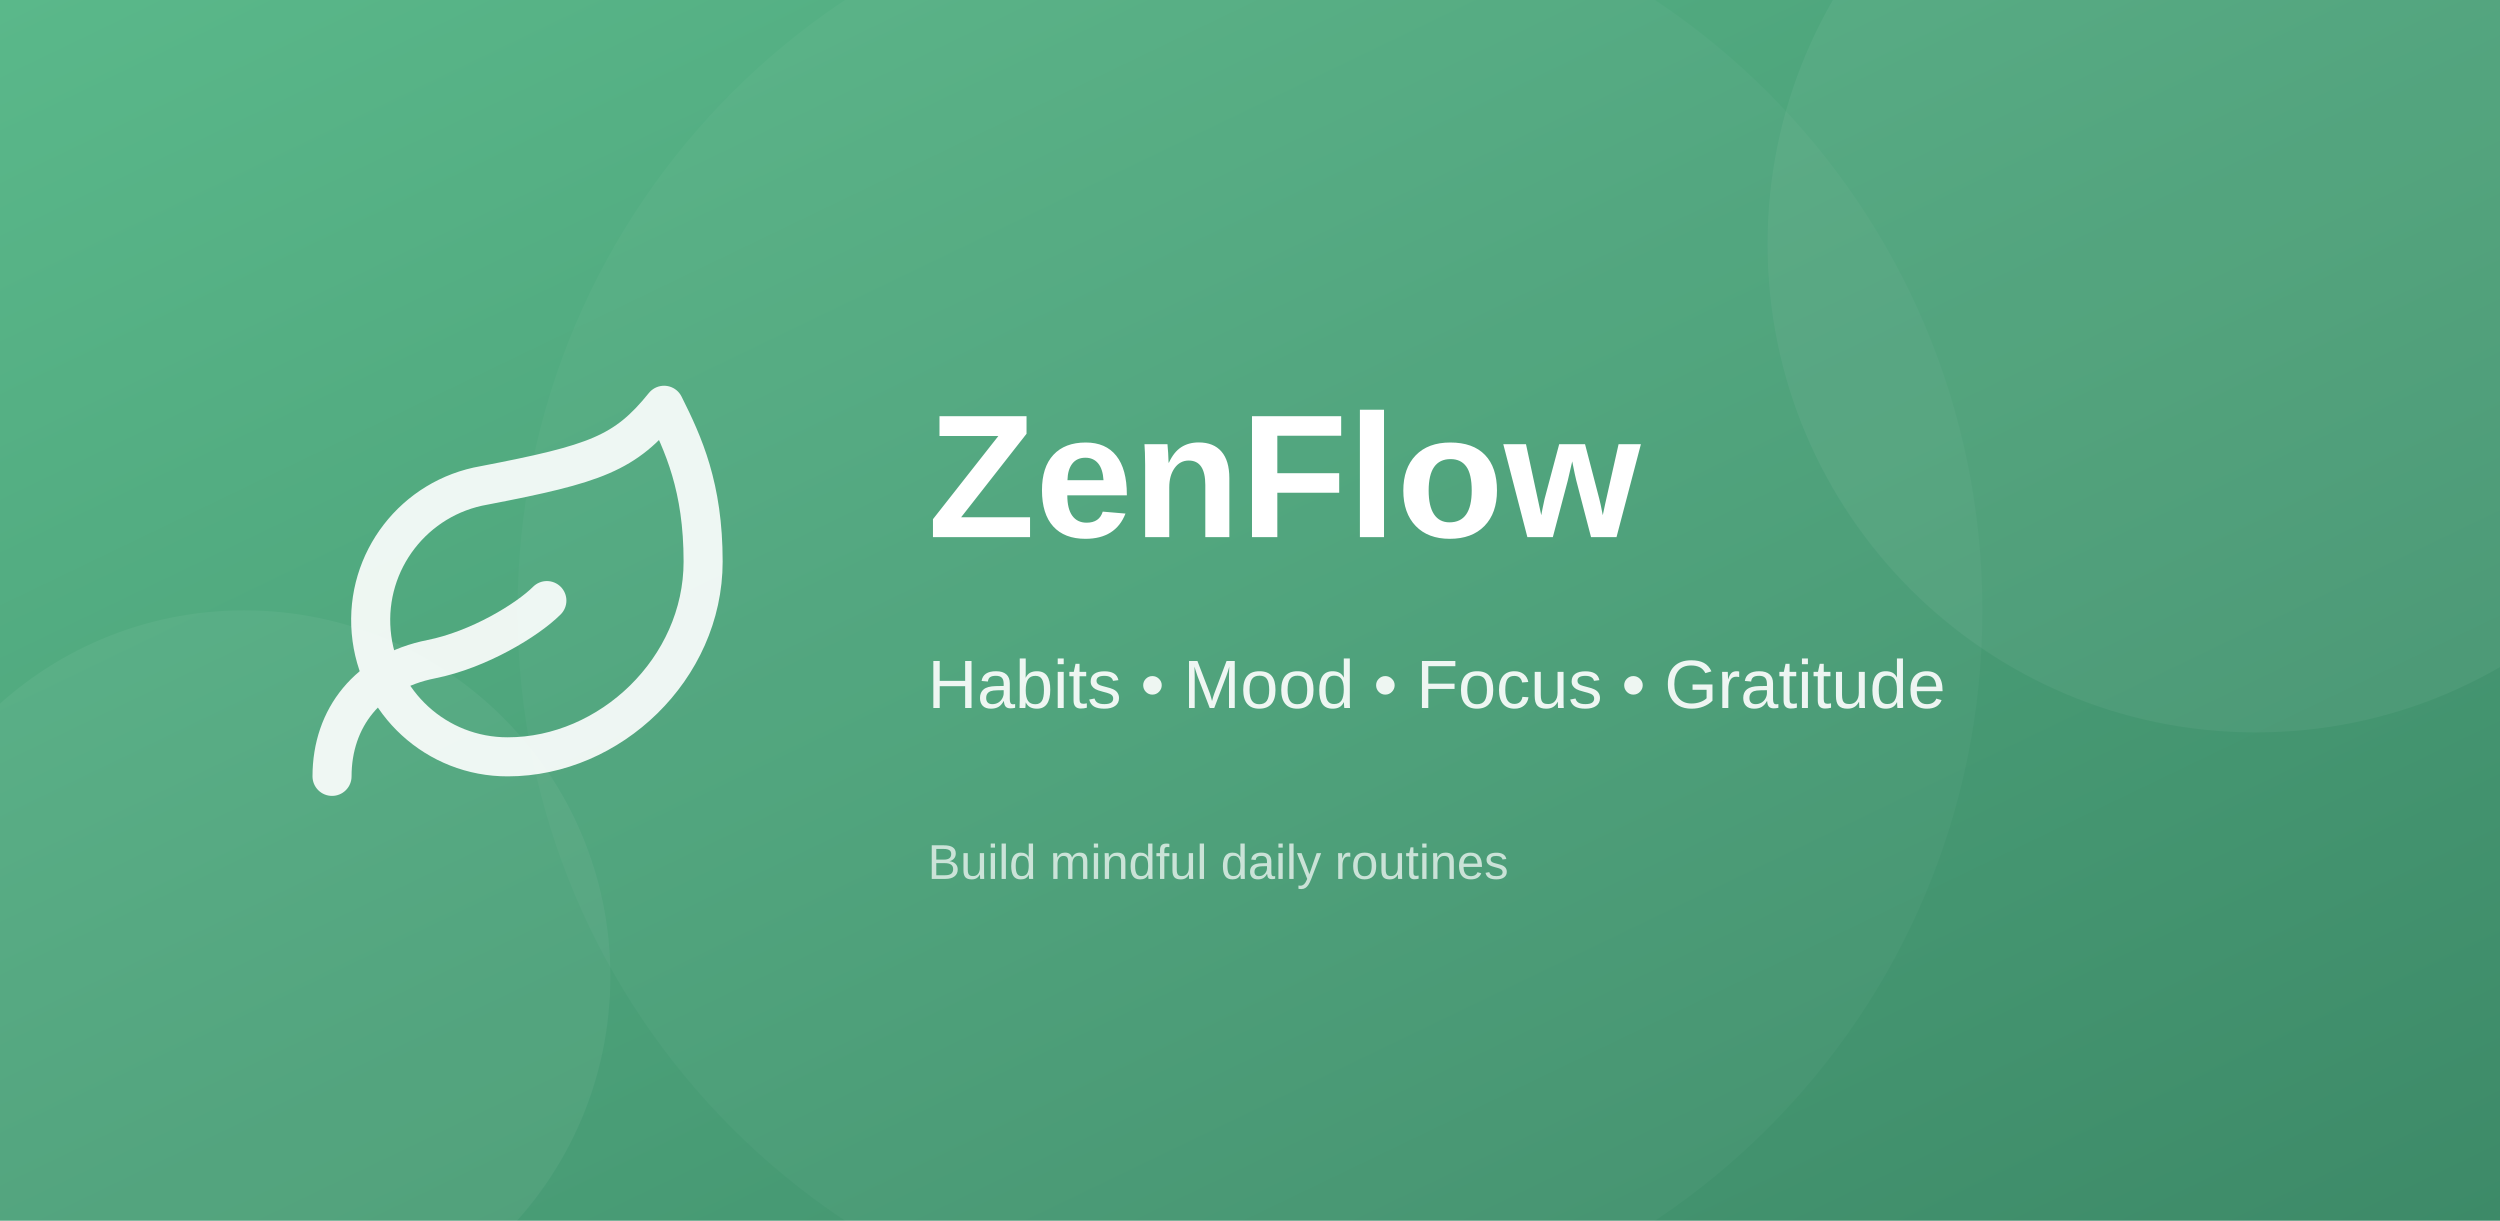
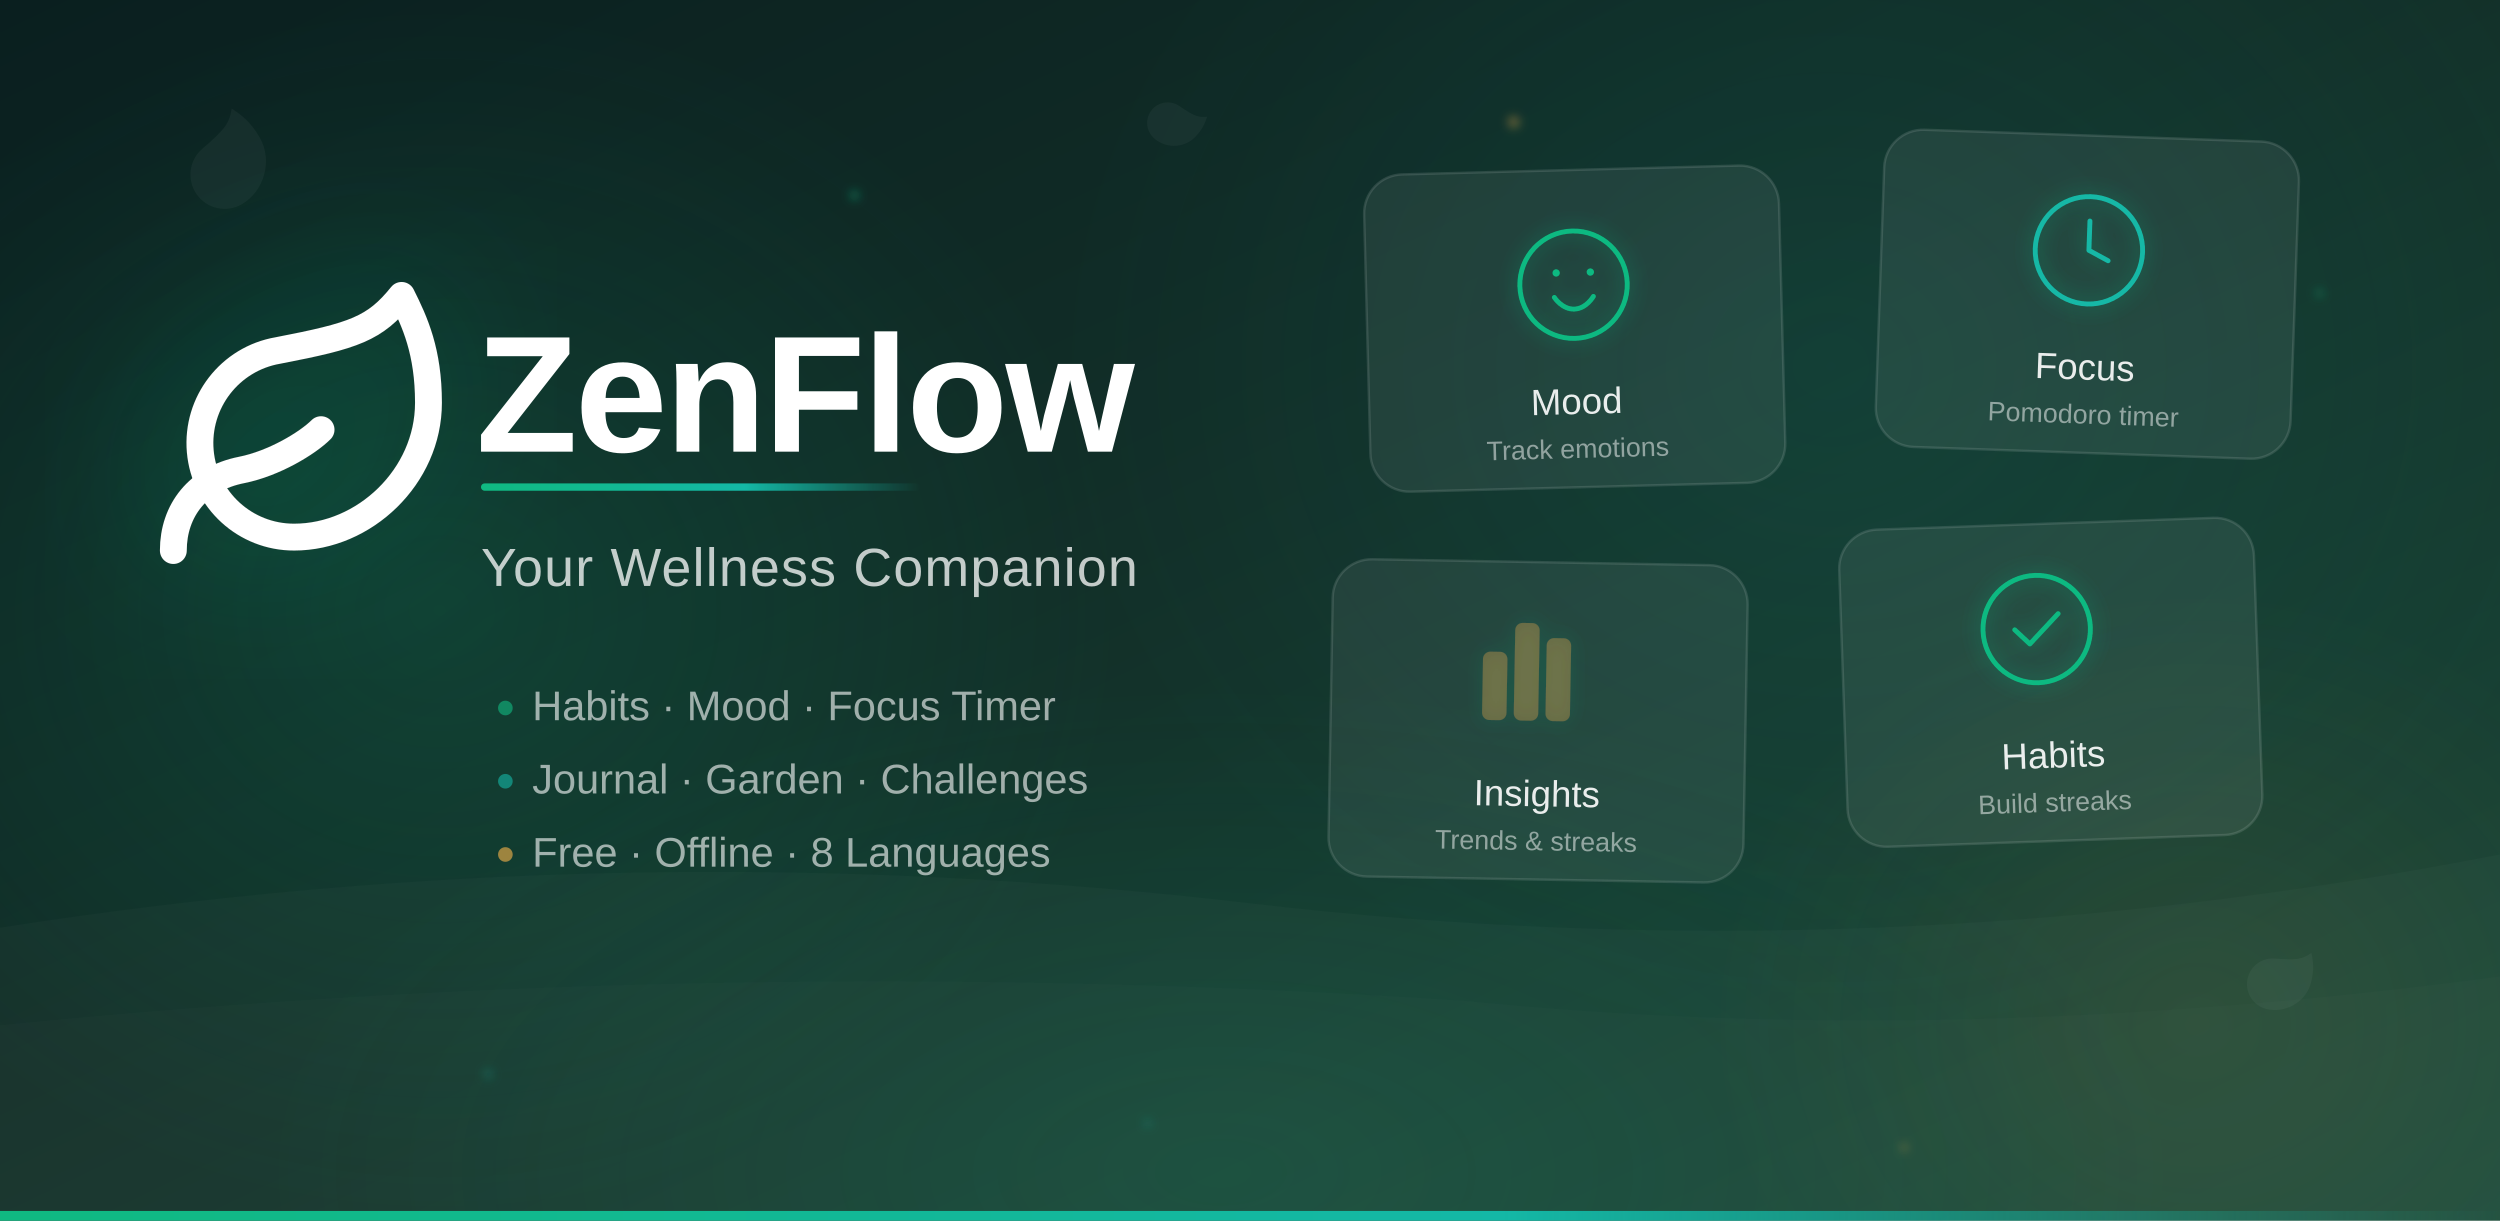
- <svg xmlns="http://www.w3.org/2000/svg" viewBox="0 0 1024 500">
+ <svg xmlns="http://www.w3.org/2000/svg" viewBox="0 0 1024 500" width="1024" height="500">
  <defs>
    <linearGradient id="bgGrad" x1="0%" y1="0%" x2="100%" y2="100%">
-       <stop offset="0%" style="stop-color:#5ab88a;stop-opacity:1" />
-       <stop offset="100%" style="stop-color:#3d8a68;stop-opacity:1" />
+       <stop offset="0%" stop-color="#0a1f1f" />
+       <stop offset="45%" stop-color="#122f28" />
+       <stop offset="100%" stop-color="#1a4a3a" />
    </linearGradient>
+     <linearGradient id="accentLine" x1="0%" y1="0%" x2="100%" y2="0%">
+       <stop offset="0%" stop-color="#10b981" />
+       <stop offset="60%" stop-color="#14b8a6" />
+       <stop offset="100%" stop-color="#14b8a6" stop-opacity="0" />
+     </linearGradient>
+     <radialGradient id="orb1" cx="50%" cy="50%" r="50%">
+       <stop offset="0%" stop-color="#10b981" stop-opacity="0.15" />
+       <stop offset="100%" stop-color="#10b981" stop-opacity="0" />
+     </radialGradient>
+     <radialGradient id="orb2" cx="50%" cy="50%" r="50%">
+       <stop offset="0%" stop-color="#14b8a6" stop-opacity="0.1" />
+       <stop offset="100%" stop-color="#14b8a6" stop-opacity="0" />
+     </radialGradient>
+     <radialGradient id="orb3" cx="50%" cy="50%" r="50%">
+       <stop offset="0%" stop-color="#fab44a" stop-opacity="0.08" />
+       <stop offset="100%" stop-color="#fab44a" stop-opacity="0" />
+     </radialGradient>
+     <radialGradient id="orbGreen" cx="50%" cy="50%" r="50%">
+       <stop offset="0%" stop-color="#10b981" stop-opacity="0.12" />
+       <stop offset="100%" stop-color="#10b981" stop-opacity="0" />
+     </radialGradient>
+     <filter id="cardGlow" x="-50%" y="-50%" width="200%" height="200%">
+       <feGaussianBlur in="SourceGraphic" stdDeviation="8" result="blur" />
+       <feComposite in="SourceGraphic" in2="blur" operator="over" />
+     </filter>
+     <filter id="iconGlow" x="-50%" y="-50%" width="200%" height="200%">
+       <feGaussianBlur in="SourceAlpha" stdDeviation="4" result="blur" />
+       <feFlood flood-color="#10b981" flood-opacity="0.5" result="color" />
+       <feComposite in="color" in2="blur" operator="in" result="shadow" />
+       <feMerge>
+         <feMergeNode in="shadow" />
+         <feMergeNode in="SourceGraphic" />
+       </feMerge>
+     </filter>
+     <filter id="leafGlow" x="-50%" y="-50%" width="200%" height="200%">
+       <feGaussianBlur in="SourceAlpha" stdDeviation="6" result="blur" />
+       <feFlood flood-color="#10b981" flood-opacity="0.4" result="color" />
+       <feComposite in="color" in2="blur" operator="in" result="shadow" />
+       <feMerge>
+         <feMergeNode in="shadow" />
+         <feMergeNode in="SourceGraphic" />
+       </feMerge>
+     </filter>
+     <filter id="sparkle" x="-100%" y="-100%" width="300%" height="300%">
+       <feGaussianBlur in="SourceGraphic" stdDeviation="2" />
+     </filter>
  </defs>
  <rect width="1024" height="500" fill="url(#bgGrad)" />
-   <circle cx="100" cy="400" r="150" fill="white" opacity="0.05" />
-   <circle cx="924" cy="100" r="200" fill="white" opacity="0.05" />
-   <circle cx="512" cy="250" r="300" fill="white" opacity="0.03" />
-   <g transform="translate(120, 150) scale(8)" fill="none" stroke="white" stroke-width="2" stroke-linecap="round" stroke-linejoin="round" opacity="0.9">
+   <ellipse cx="180" cy="250" rx="280" ry="250" fill="url(#orb1)" />
+   <ellipse cx="750" cy="150" rx="320" ry="280" fill="url(#orb2)" />
+   <ellipse cx="900" cy="420" rx="200" ry="180" fill="url(#orb3)" />
+   <ellipse cx="500" cy="480" rx="400" ry="200" fill="url(#orbGreen)" />
+   <path d="M0 380 Q256 340 512 370 Q768 400 1024 350 L1024 500 L0 500 Z" fill="rgba(255,255,255,0.02)" />
+   <path d="M0 420 Q300 390 600 410 Q800 430 1024 400 L1024 500 L0 500 Z" fill="rgba(255,255,255,0.015)" />
+   <g opacity="0.04" fill="white">
+     <path transform="translate(60, 60) scale(2) rotate(-30)" d="M11 20A7 7 0 0 1 9.8 6.1C15.5 5 17 4.48 19 2c1 2 2 4.18 2 8 0 5.5-4.78 10-10 10Z" />
+     <path transform="translate(920, 380) scale(1.5) rotate(15)" d="M11 20A7 7 0 0 1 9.8 6.1C15.5 5 17 4.48 19 2c1 2 2 4.18 2 8 0 5.5-4.78 10-10 10Z" />
+     <path transform="translate(480, 30) scale(1.2) rotate(45)" d="M11 20A7 7 0 0 1 9.8 6.1C15.5 5 17 4.48 19 2c1 2 2 4.18 2 8 0 5.5-4.78 10-10 10Z" />
+   </g>
+   <circle cx="350" cy="80" r="2" fill="#10b981" opacity="0.4" filter="url(#sparkle)" />
+   <circle cx="470" cy="460" r="1.5" fill="#14b8a6" opacity="0.3" filter="url(#sparkle)" />
+   <circle cx="620" cy="50" r="2.5" fill="#fab44a" opacity="0.35" filter="url(#sparkle)" />
+   <circle cx="950" cy="120" r="1.8" fill="#10b981" opacity="0.3" filter="url(#sparkle)" />
+   <circle cx="200" cy="440" r="2" fill="#14b8a6" opacity="0.25" filter="url(#sparkle)" />
+   <circle cx="780" cy="470" r="1.5" fill="#fab44a" opacity="0.3" filter="url(#sparkle)" />
+   <g transform="translate(60, 110) scale(5.5)" filter="url(#leafGlow)" fill="none" stroke="white" stroke-width="2" stroke-linecap="round" stroke-linejoin="round">
    <path d="M11 20A7 7 0 0 1 9.8 6.1C15.5 5 17 4.48 19 2c1 2 2 4.18 2 8 0 5.5-4.78 10-10 10Z" />
    <path d="M2 21c0-3 1.85-5.36 5.08-6C9.5 14.52 12 13 13 12" />
  </g>
-   <text x="380" y="220" font-family="Arial, sans-serif" font-size="72" font-weight="bold" fill="white">ZenFlow</text>
-   <text x="380" y="290" font-family="Arial, sans-serif" font-size="28" fill="white" opacity="0.9">Habits • Mood • Focus • Gratitude</text>
-   <text x="380" y="360" font-family="Arial, sans-serif" font-size="20" fill="white" opacity="0.7">Build mindful daily routines</text>
+   <text x="195" y="185" font-family="'Segoe UI', 'SF Pro Display', Arial, sans-serif" font-size="68" font-weight="700" fill="white" letter-spacing="-1">ZenFlow</text>
+   <rect x="197" y="198" width="180" height="3" rx="1.5" fill="url(#accentLine)" />
+   <text x="197" y="240" font-family="'Segoe UI', 'SF Pro Display', Arial, sans-serif" font-size="22" fill="white" opacity="0.75" font-weight="300" letter-spacing="0.5">Your Wellness Companion</text>
+   <g font-family="'Segoe UI', 'SF Pro Display', Arial, sans-serif" font-size="17" fill="white" opacity="0.6">
+     <circle cx="207" cy="290" r="3" fill="#10b981" opacity="1" />
+     <text x="218" y="295">Habits · Mood · Focus Timer</text>
+     <circle cx="207" cy="320" r="3" fill="#14b8a6" opacity="1" />
+     <text x="218" y="325">Journal · Garden · Challenges</text>
+     <circle cx="207" cy="350" r="3" fill="#fab44a" opacity="1" />
+     <text x="218" y="355">Free · Offline · 8 Languages</text>
+   </g>
+   <g transform="translate(560, 70) rotate(-1.5, 70, 65)">
+     <rect width="170" height="130" rx="16" fill="rgba(255,255,255,0.07)" stroke="rgba(255,255,255,0.12)" stroke-width="1" />
+     <g transform="translate(60, 22)" stroke="#10b981" stroke-width="2" fill="none" stroke-linecap="round" stroke-linejoin="round" filter="url(#iconGlow)">
+       <circle cx="25" cy="25" r="22" />
+       <path d="M17 30s3 5 8 5 8-5 8-5" />
+       <line x1="18" y1="20" x2="18.01" y2="20" stroke-width="3" />
+       <line x1="32" y1="20" x2="32.01" y2="20" stroke-width="3" />
+     </g>
+     <text x="85" y="100" font-family="'Segoe UI', Arial, sans-serif" font-size="15" fill="white" opacity="0.9" text-anchor="middle" font-weight="500">Mood</text>
+     <text x="85" y="118" font-family="'Segoe UI', Arial, sans-serif" font-size="11" fill="white" opacity="0.5" text-anchor="middle">Track emotions</text>
+   </g>
+   <g transform="translate(770, 55) rotate(2, 70, 65)">
+     <rect width="170" height="130" rx="16" fill="rgba(255,255,255,0.07)" stroke="rgba(255,255,255,0.12)" stroke-width="1" />
+     <g transform="translate(60, 22)" stroke="#14b8a6" stroke-width="2" fill="none" stroke-linecap="round" stroke-linejoin="round" filter="url(#iconGlow)">
+       <circle cx="25" cy="25" r="22" />
+       <polyline points="25 13 25 25 33 29" />
+     </g>
+     <text x="85" y="100" font-family="'Segoe UI', Arial, sans-serif" font-size="15" fill="white" opacity="0.9" text-anchor="middle" font-weight="500">Focus</text>
+     <text x="85" y="118" font-family="'Segoe UI', Arial, sans-serif" font-size="11" fill="white" opacity="0.5" text-anchor="middle">Pomodoro timer</text>
+   </g>
+   <g transform="translate(545, 230) rotate(1, 70, 65)">
+     <rect width="170" height="130" rx="16" fill="rgba(255,255,255,0.07)" stroke="rgba(255,255,255,0.12)" stroke-width="1" />
+     <g transform="translate(55, 18)" stroke="#fab44a" stroke-width="2" fill="none" stroke-linecap="round" stroke-linejoin="round" filter="url(#iconGlow)">
+       <rect x="8" y="20" width="8" height="26" rx="2" fill="#fab44a" opacity="0.3" />
+       <rect x="21" y="8" width="8" height="38" rx="2" fill="#fab44a" opacity="0.3" />
+       <rect x="34" y="14" width="8" height="32" rx="2" fill="#fab44a" opacity="0.3" />
+     </g>
+     <text x="85" y="100" font-family="'Segoe UI', Arial, sans-serif" font-size="15" fill="white" opacity="0.9" text-anchor="middle" font-weight="500">Insights</text>
+     <text x="85" y="118" font-family="'Segoe UI', Arial, sans-serif" font-size="11" fill="white" opacity="0.5" text-anchor="middle">Trends &amp; streaks</text>
+   </g>
+   <g transform="translate(755, 215) rotate(-2, 70, 65)">
+     <rect width="170" height="130" rx="16" fill="rgba(255,255,255,0.07)" stroke="rgba(255,255,255,0.12)" stroke-width="1" />
+     <g transform="translate(55, 18)" stroke="#10b981" stroke-width="2" fill="none" stroke-linecap="round" stroke-linejoin="round" filter="url(#iconGlow)">
+       <circle cx="25" cy="25" r="22" />
+       <polyline points="16 25 22 31 34 19" />
+     </g>
+     <text x="85" y="100" font-family="'Segoe UI', Arial, sans-serif" font-size="15" fill="white" opacity="0.9" text-anchor="middle" font-weight="500">Habits</text>
+     <text x="85" y="118" font-family="'Segoe UI', Arial, sans-serif" font-size="11" fill="white" opacity="0.5" text-anchor="middle">Build streaks</text>
+   </g>
+   <rect x="0" y="496" width="1024" height="4" fill="url(#accentLine)" />
</svg>
